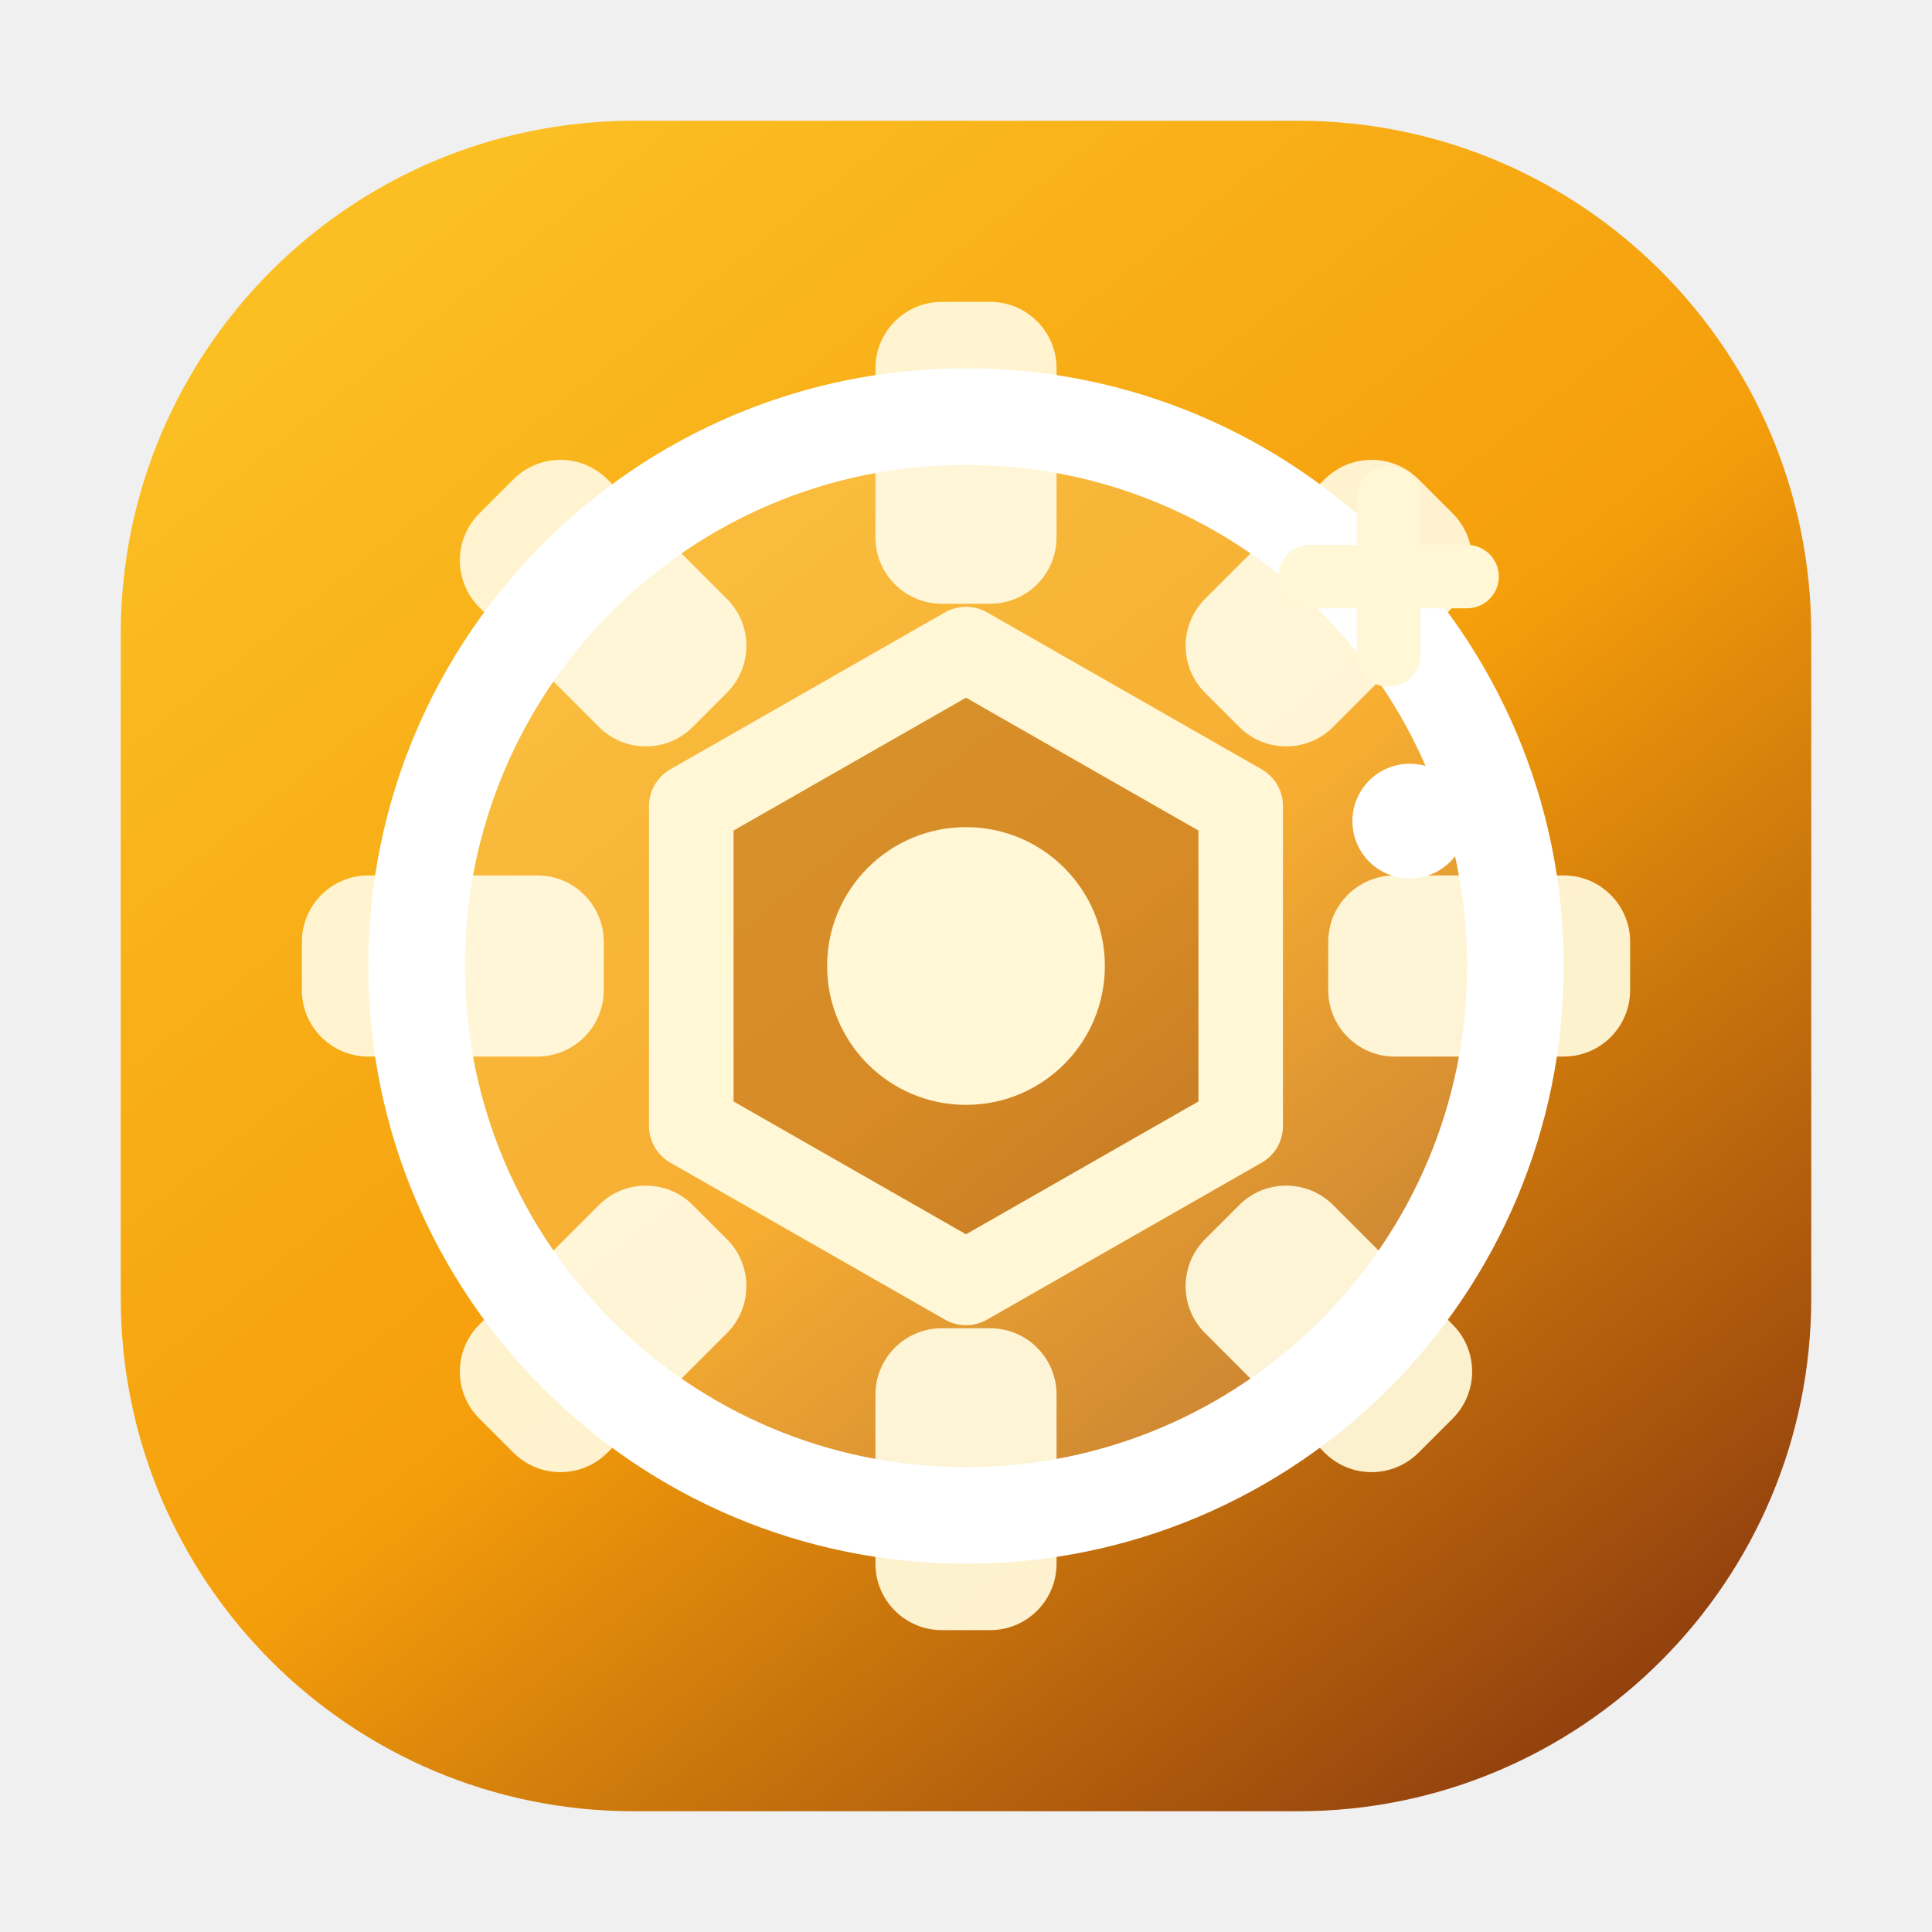
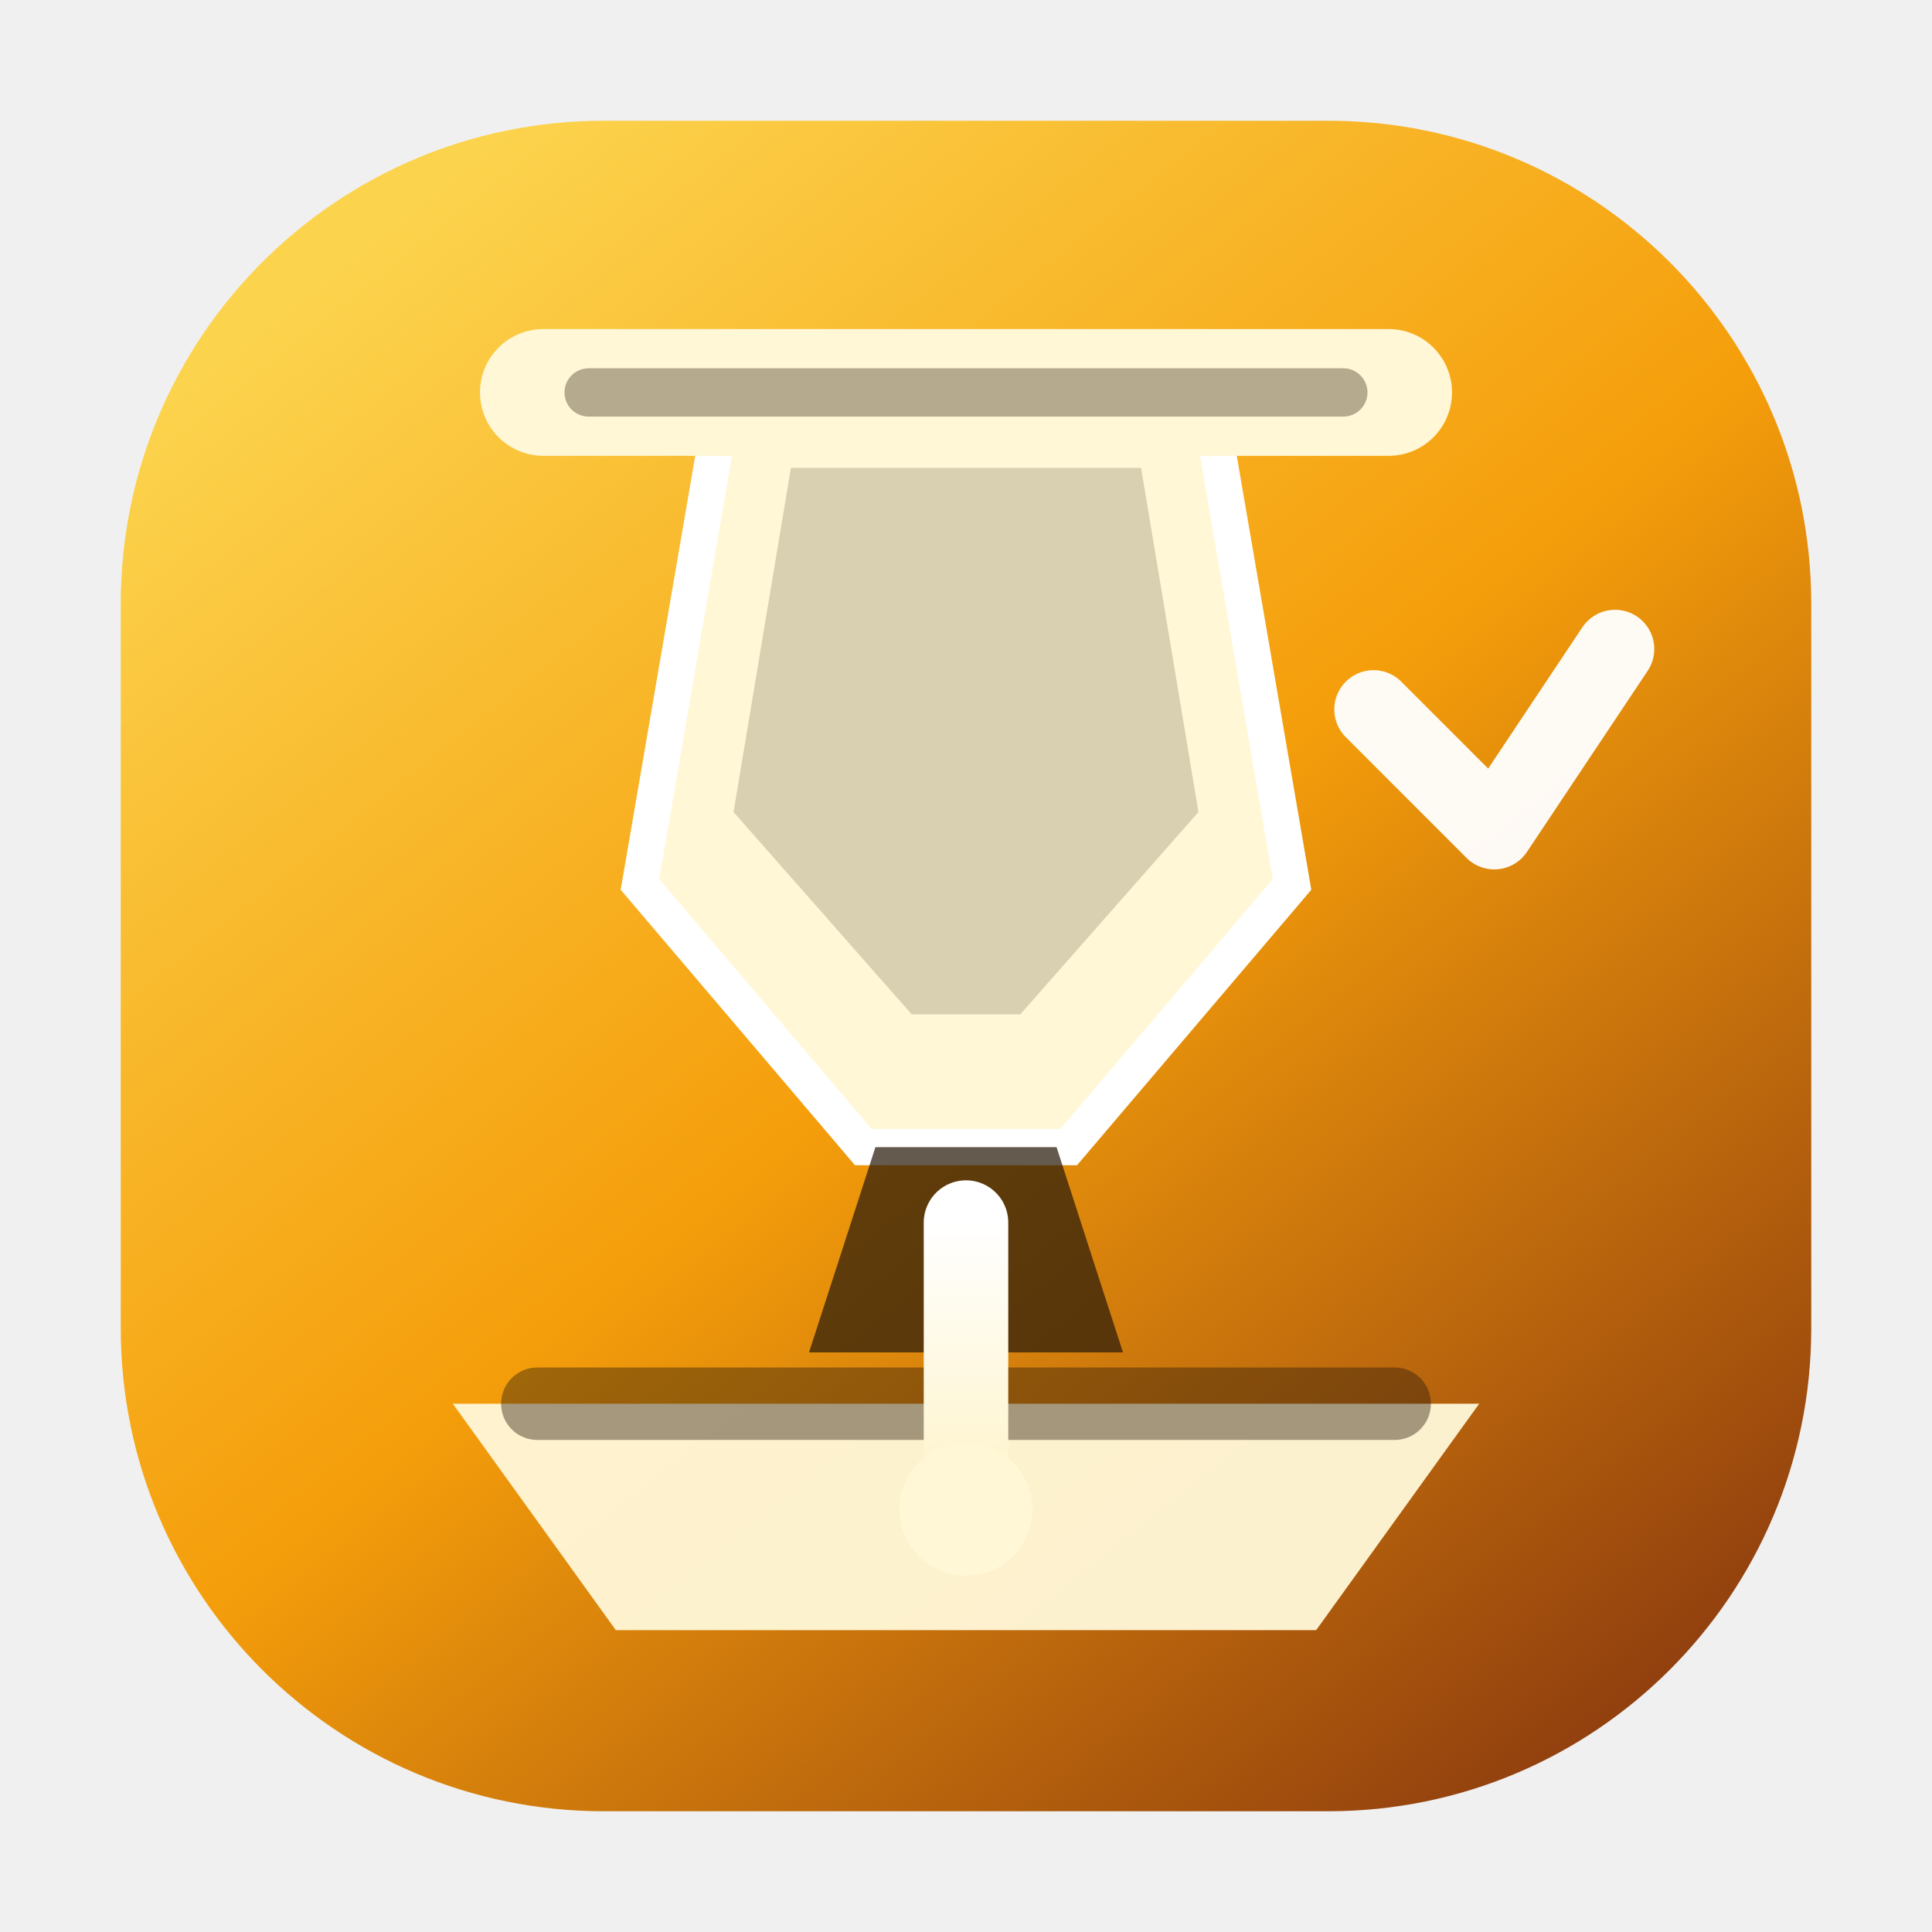
<svg xmlns="http://www.w3.org/2000/svg" viewBox="0 0 64 64">
-   <rect x="4" y="4" width="56" height="56" rx="17" fill="url(#bg)" />
-   <g opacity=".96">
-     <rect x="29" y="10" width="6" height="10" rx="2.2" fill="#fff7d6" />
-     <rect x="29" y="10" width="6" height="10" rx="2.2" fill="#fff7d6" transform="rotate(45 32 32)" />
-     <rect x="29" y="10" width="6" height="10" rx="2.2" fill="#fff7d6" transform="rotate(90 32 32)" />
-     <rect x="29" y="10" width="6" height="10" rx="2.2" fill="#fff7d6" transform="rotate(135 32 32)" />
-     <rect x="29" y="10" width="6" height="10" rx="2.2" fill="#fff7d6" transform="rotate(180 32 32)" />
-     <rect x="29" y="10" width="6" height="10" rx="2.2" fill="#fff7d6" transform="rotate(225 32 32)" />
-     <rect x="29" y="10" width="6" height="10" rx="2.2" fill="#fff7d6" transform="rotate(270 32 32)" />
-     <rect x="29" y="10" width="6" height="10" rx="2.2" fill="#fff7d6" transform="rotate(315 32 32)" />
-   </g>
-   <circle cx="32" cy="32" r="18.2" fill="rgba(255,255,255,.16)" stroke="#fff" stroke-width="3.2" />
-   <path d="M32 21.5 41.1 26.7v10.6L32 42.5l-9.1-5.2V26.7L32 21.5Z" fill="rgba(146,64,14,.32)" stroke="#fff7d6" stroke-width="2.8" stroke-linejoin="round" />
-   <circle cx="32" cy="32" r="4.6" fill="#fff7d6" />
-   <path d="M46 16.5v5.2M43.4 19.1h5.2" stroke="#fff7d6" stroke-width="2.1" stroke-linecap="round" />
-   <circle cx="46.7" cy="27.2" r="1.9" fill="#fff" />
+   <rect x="4" y="4" width="56" height="56" rx="16" fill="url(#bg)" />
+   <path d="M15 46.5h34L43.6 54H20.4L15 46.5Z" fill="#fff7d6" opacity=".96" />
+   <path d="M17.8 46.5h28.4" stroke="#2a1a0a" stroke-width="2.4" stroke-linecap="round" opacity=".42" />
+   <path d="M24 13h16l2.8 16.3-7.4 8.7h-6.8l-7.4-8.7L24 13Z" fill="#fff7d6" stroke="#fff" stroke-width="1.2" />
+   <path d="M26.2 15.5h11.6l1.9 11.4-5.9 6.7h-3.6l-5.9-6.7 1.9-11.4Z" fill="#2a1a0a" opacity=".18" />
+   <path d="M18 13h28" stroke="#fff7d6" stroke-width="4.2" stroke-linecap="round" />
+   <path d="M19.5 13h25" stroke="#2a1a0a" stroke-width="1.6" stroke-linecap="round" opacity=".35" />
+   <path d="M29 38h6l2.2 6.8H26.8L29 38Z" fill="#2a1a0a" opacity=".72" />
+   <path d="M32 40.5v9.5" stroke="url(#beam)" stroke-width="2.8" stroke-linecap="round" />
+   <circle cx="32" cy="50" r="2.2" fill="#fff7d6" />
+   <path d="m45.5 23.5 4 4 4-6" fill="none" stroke="#fff" stroke-width="2.6" stroke-linecap="round" stroke-linejoin="round" opacity=".95" />
  <defs>
    <linearGradient id="bg" x1="12" y1="8" x2="52" y2="58" gradientUnits="userSpaceOnUse">
-       <stop stop-color="#FBBF24" />
-       <stop offset=".52" stop-color="#F59E0B" />
+       <stop stop-color="#FCD34D" />
+       <stop offset=".5" stop-color="#F59E0B" />
      <stop offset="1" stop-color="#92400E" />
+     </linearGradient>
+     <linearGradient id="beam" x1="32" y1="40.5" x2="32" y2="50" gradientUnits="userSpaceOnUse">
+       <stop stop-color="#fff" />
+       <stop offset="1" stop-color="#fef3c7" />
    </linearGradient>
  </defs>
</svg>
